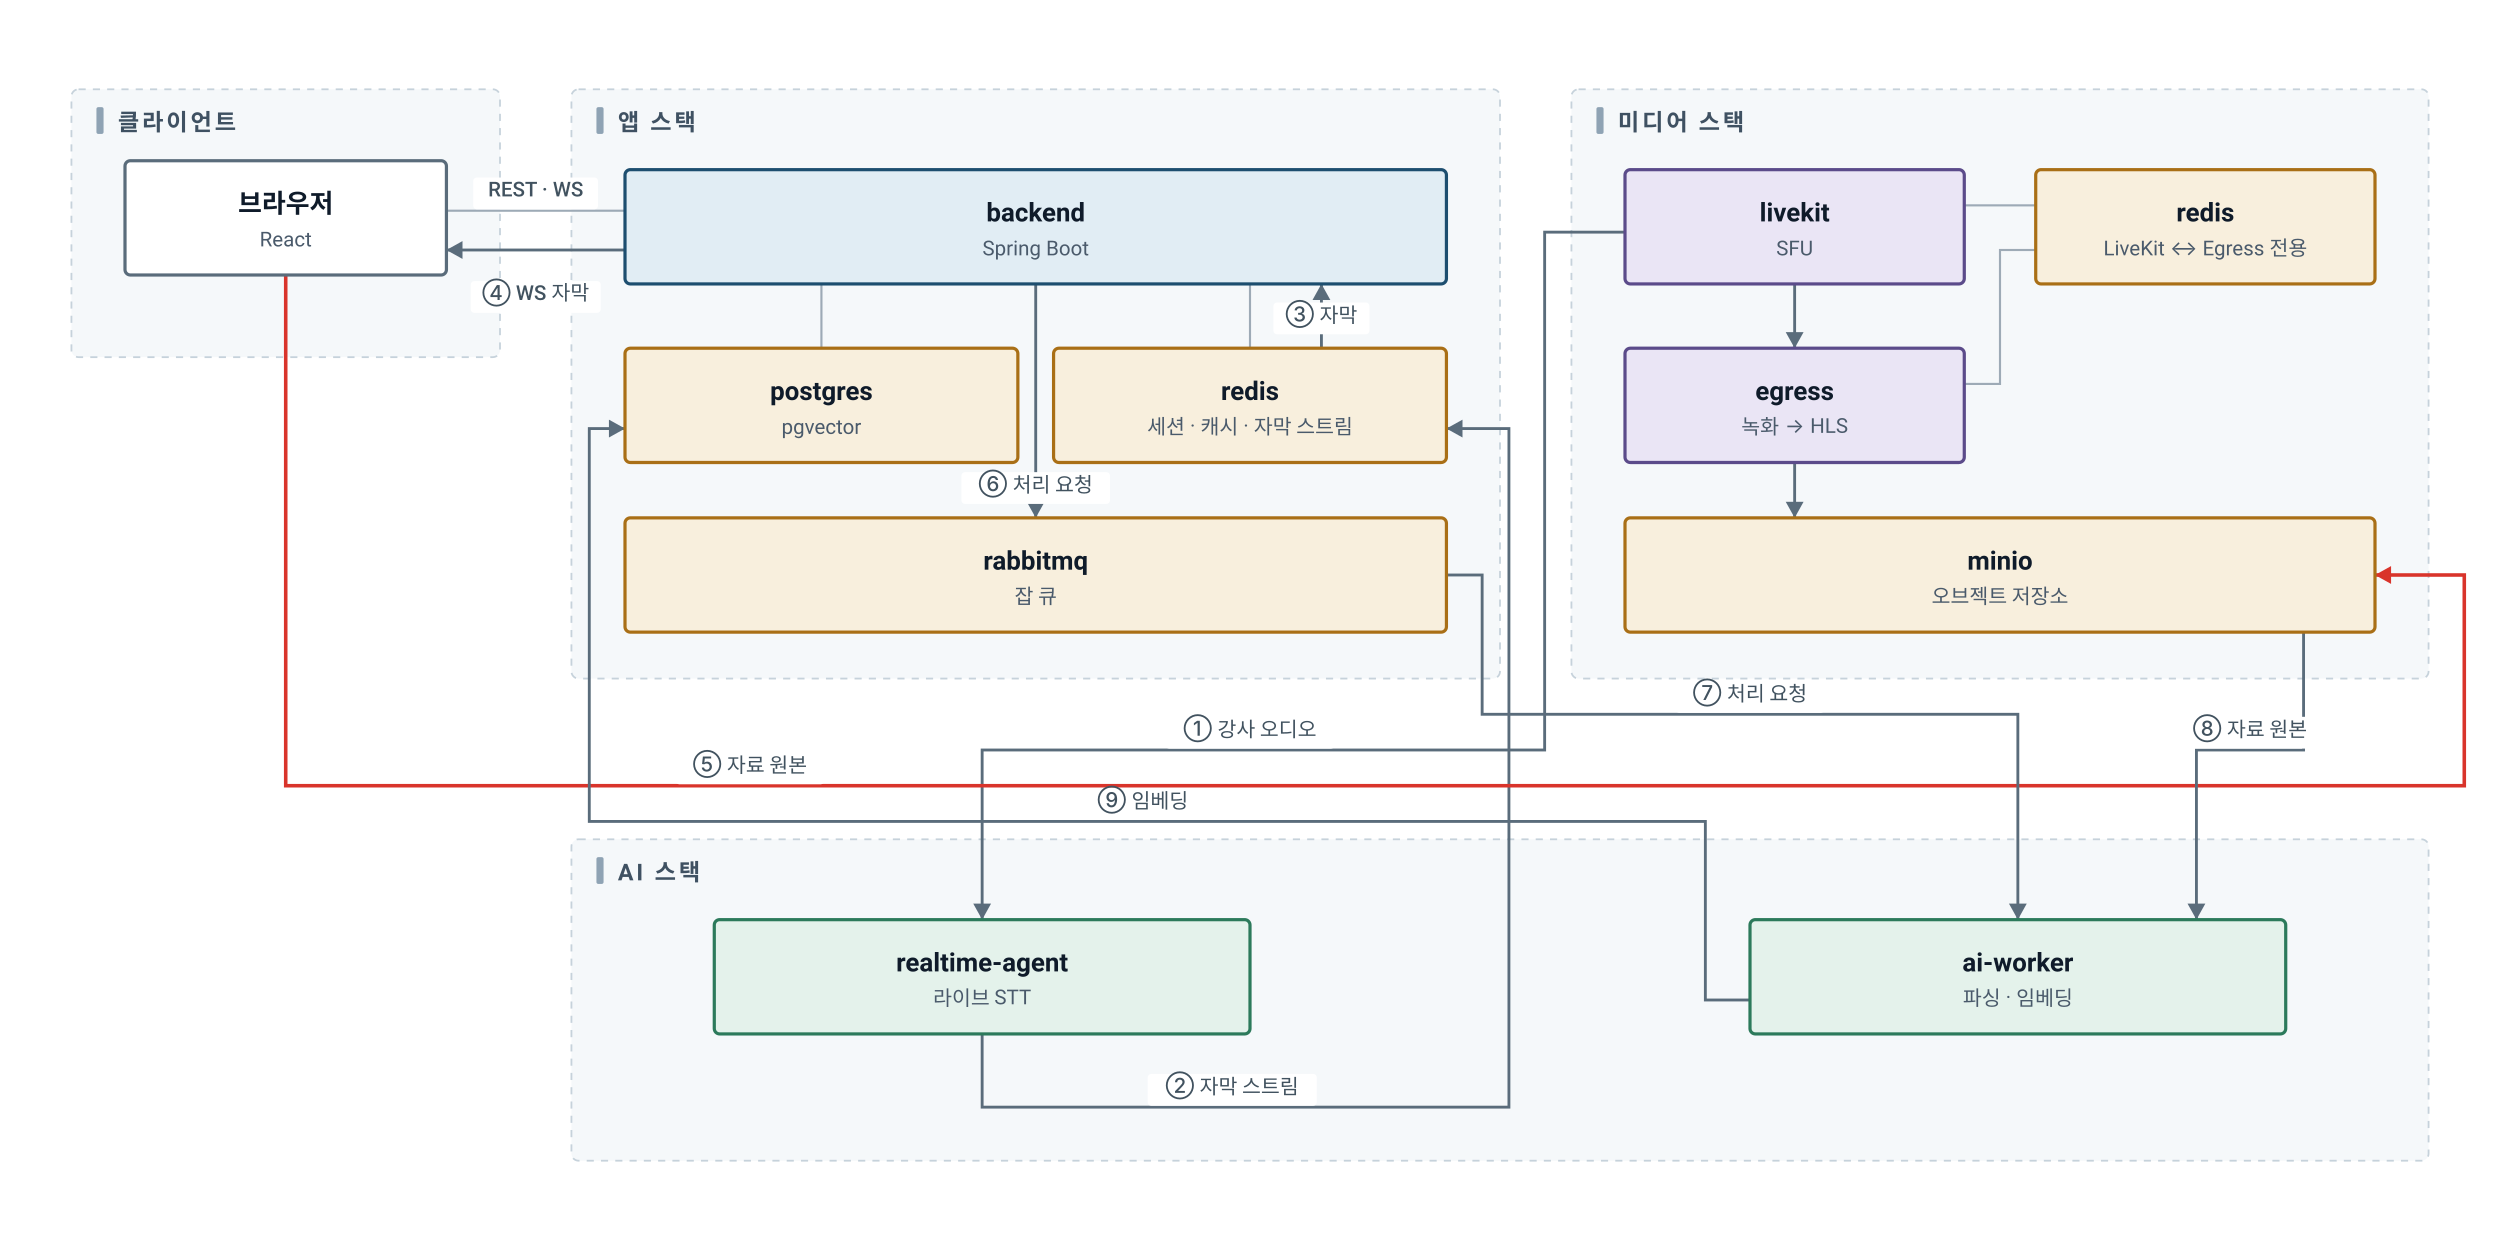
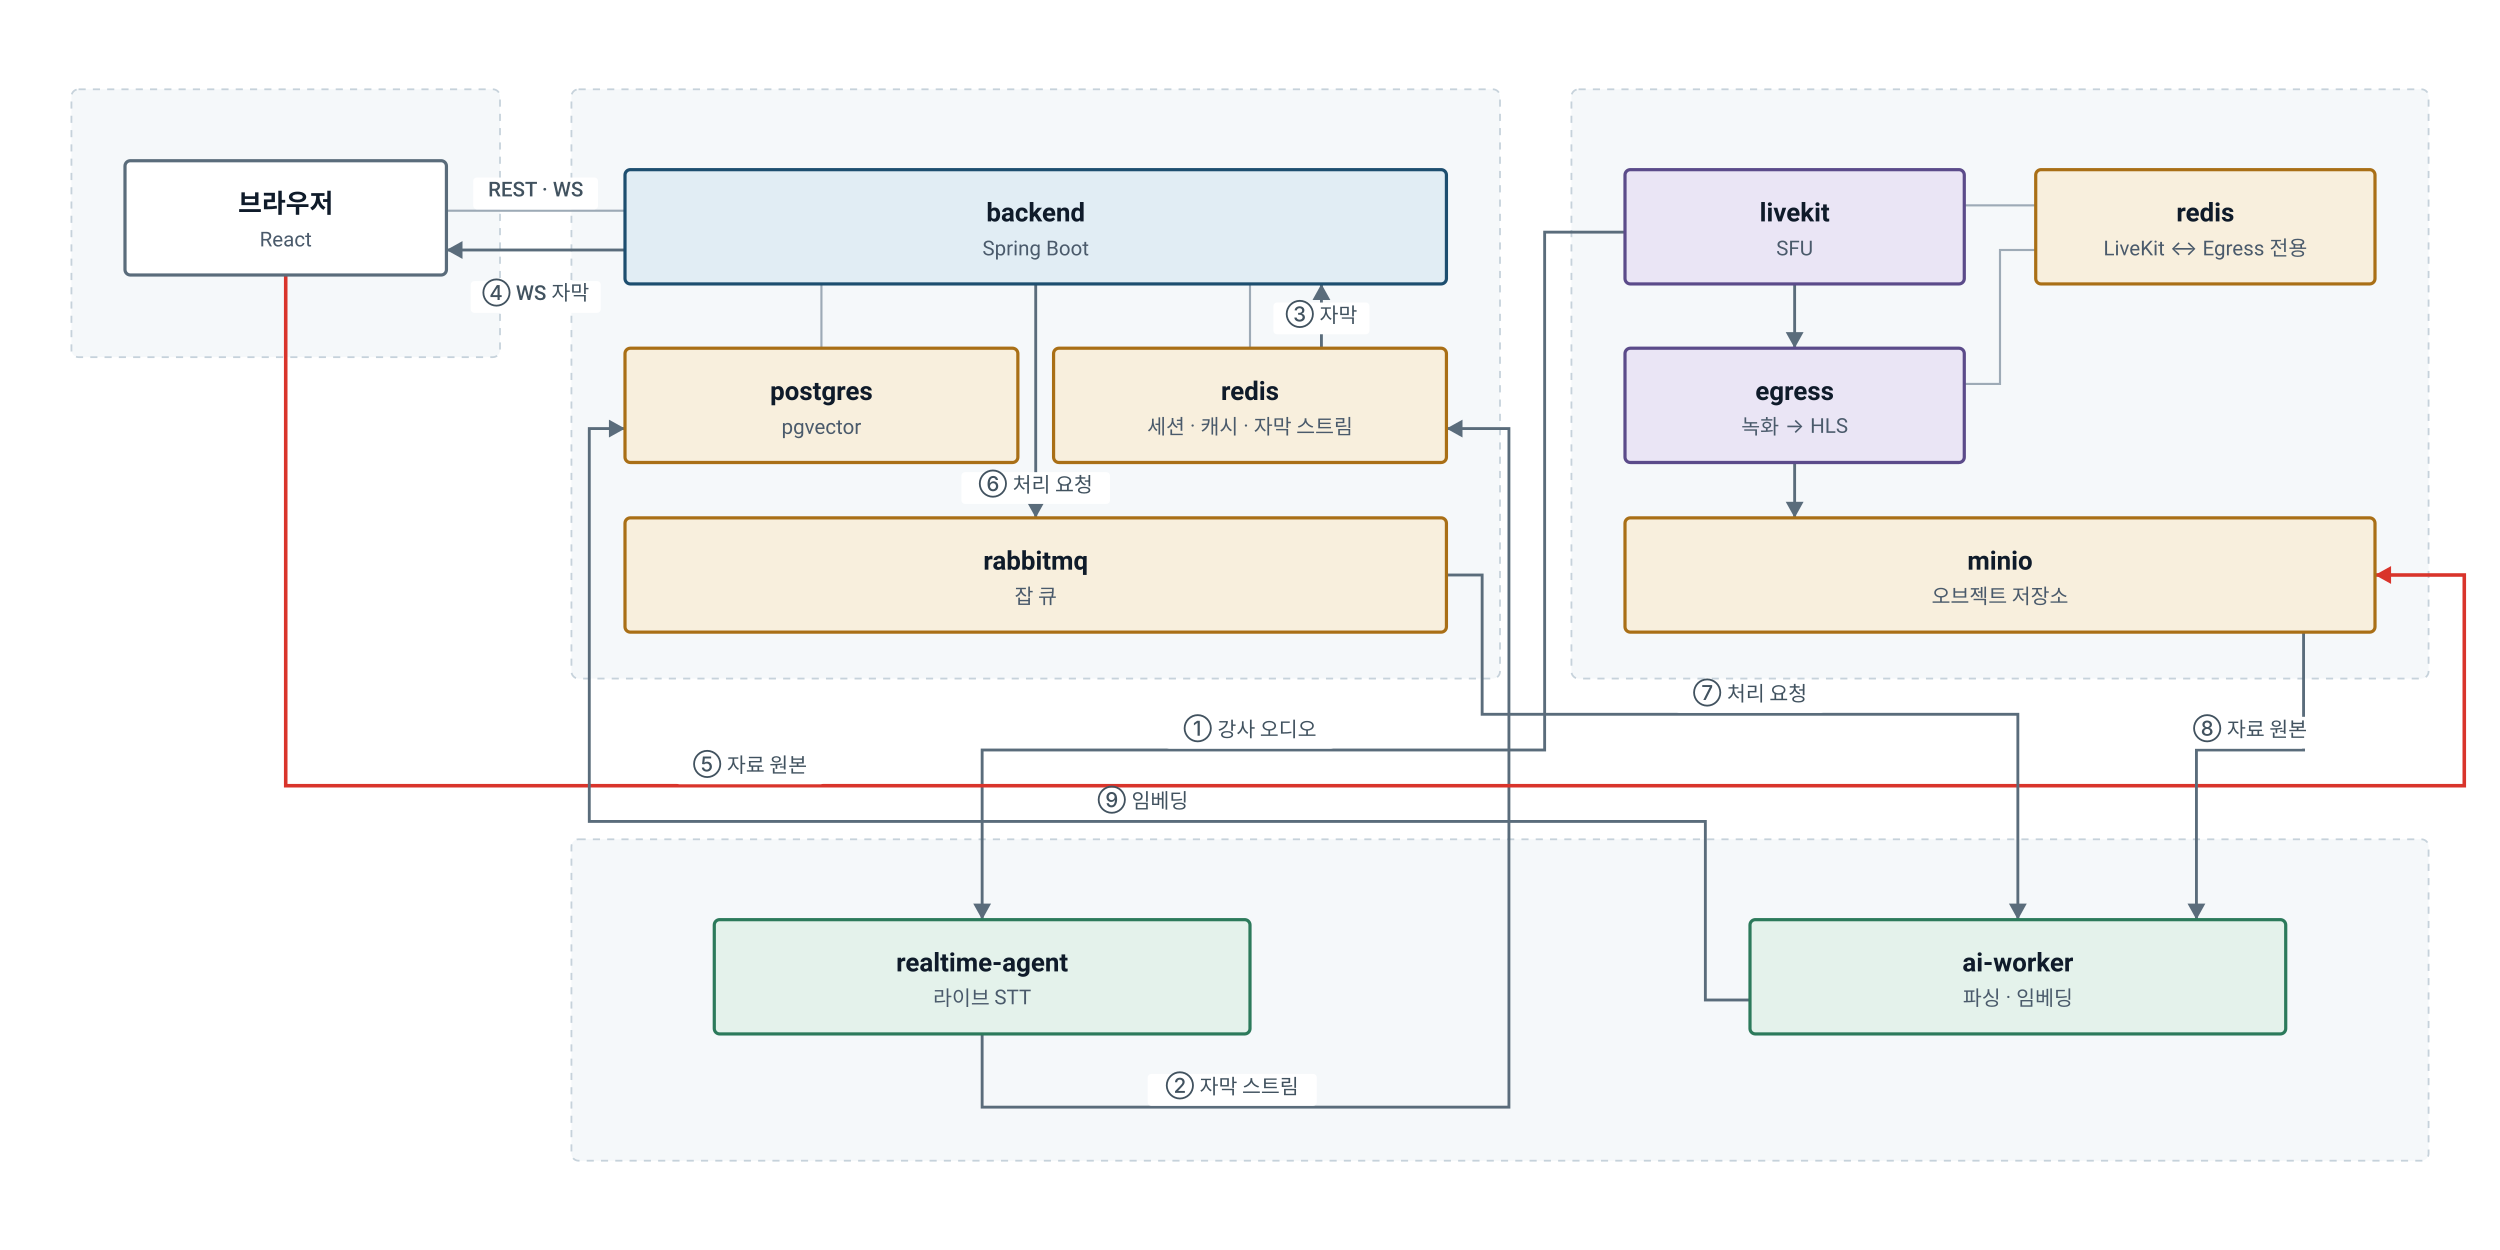
<svg xmlns="http://www.w3.org/2000/svg" viewBox="0 0 1400 700" width="1400" height="700" role="img">
  <style>text{font-family:system-ui,-apple-system,"Segoe UI",Roboto,"Malgun Gothic","Apple SD Gothic Neo","Noto Sans KR",sans-serif}</style>
  <rect width="100%" height="100%" fill="#FFFFFF" />
  <rect x="40" y="50" width="240" height="150" rx="4" fill="#F5F8FA" stroke="#C6D2DB" stroke-width="1" stroke-dasharray="4 4" />
-   <rect x="54" y="60" width="4" height="15" rx="1" fill="#8FA3B4" />
-   <text x="66" y="73" font-size="13" font-weight="700" fill="#3F5162" letter-spacing="1.6">클라이언트</text>
  <rect x="320" y="50" width="520" height="330" rx="4" fill="#F5F8FA" stroke="#C6D2DB" stroke-width="1" stroke-dasharray="4 4" />
-   <rect x="334" y="60" width="4" height="15" rx="1" fill="#8FA3B4" />
-   <text x="346" y="73" font-size="13" font-weight="700" fill="#3F5162" letter-spacing="1.6">앱 스택</text>
  <rect x="880" y="50" width="480" height="330" rx="4" fill="#F5F8FA" stroke="#C6D2DB" stroke-width="1" stroke-dasharray="4 4" />
-   <rect x="894" y="60" width="4" height="15" rx="1" fill="#8FA3B4" />
-   <text x="906" y="73" font-size="13" font-weight="700" fill="#3F5162" letter-spacing="1.6">미디어 스택</text>
  <rect x="320" y="470" width="1040" height="180" rx="4" fill="#F5F8FA" stroke="#C6D2DB" stroke-width="1" stroke-dasharray="4 4" />
-   <rect x="334" y="480" width="4" height="15" rx="1" fill="#8FA3B4" />
-   <text x="346" y="493" font-size="13" font-weight="700" fill="#3F5162" letter-spacing="1.6">AI 스택</text>
  <path d="M250,118 H350" fill="none" stroke="#9DAAB6" stroke-width="1.2" />
  <path d="M460,159 V195" fill="none" stroke="#9DAAB6" stroke-width="1.2" />
  <path d="M700,159 V195" fill="none" stroke="#9DAAB6" stroke-width="1.2" />
  <path d="M1100,115 H1140" fill="none" stroke="#9DAAB6" stroke-width="1.2" />
  <path d="M1100,215 H1120 V140 H1140" fill="none" stroke="#9DAAB6" stroke-width="1.2" />
  <path d="M1005,159 V195" fill="none" stroke="#5A6C7B" stroke-width="1.6" />
  <path d="M1005,195 l-5,-9 l10,0 z" fill="#5A6C7B" />
  <path d="M1005,259 V290" fill="none" stroke="#5A6C7B" stroke-width="1.6" />
  <path d="M1005,290 l-5,-9 l10,0 z" fill="#5A6C7B" />
  <path d="M910,130 H865 V420 H550 V515" fill="none" stroke="#5A6C7B" stroke-width="1.6" />
  <path d="M550,515 l-5,-9 l10,0 z" fill="#5A6C7B" />
  <path d="M550,579 V620 H845 V240 H810" fill="none" stroke="#5A6C7B" stroke-width="1.6" />
  <path d="M810,240 l9,-5 l0,10 z" fill="#5A6C7B" />
  <path d="M740,195 V159" fill="none" stroke="#5A6C7B" stroke-width="1.6" />
  <path d="M740,159 l-5,9 l10,0 z" fill="#5A6C7B" />
  <path d="M350,140 H250" fill="none" stroke="#5A6C7B" stroke-width="1.6" />
  <path d="M250,140 l9,-5 l0,10 z" fill="#5A6C7B" />
  <path d="M160,154 V440 H1380 V322 H1330" fill="none" stroke="#D9342B" stroke-width="2" />
  <path d="M1330,322 l9,-5 l0,10 z" fill="#D9342B" />
  <path d="M580,159 V290" fill="none" stroke="#5A6C7B" stroke-width="1.6" />
  <path d="M580,290 l-5,-9 l10,0 z" fill="#5A6C7B" />
  <path d="M810,322 H830 V400 H1130 V515" fill="none" stroke="#5A6C7B" stroke-width="1.6" />
  <path d="M1130,515 l-5,-9 l10,0 z" fill="#5A6C7B" />
  <path d="M1290,354 V420 H1230 V515" fill="none" stroke="#5A6C7B" stroke-width="1.6" />
  <path d="M1230,515 l-5,-9 l10,0 z" fill="#5A6C7B" />
  <path d="M980,560 H955 V460 H330 V240 H350" fill="none" stroke="#5A6C7B" stroke-width="1.6" />
  <path d="M350,240 l-9,-5 l0,10 z" fill="#5A6C7B" />
  <rect x="265.0" y="99.4" width="69.9" height="17.8" fill="#FFFFFF" rx="2" />
  <text x="300" y="110" text-anchor="middle" font-size="11.5" fill="#41525F" font-weight="500">REST · WS</text>
  <rect x="652.7" y="401.4" width="94.7" height="17.8" fill="#FFFFFF" rx="2" />
  <text x="700" y="412" text-anchor="middle" font-size="11.5" fill="#41525F" font-weight="500">① 강사 오디오</text>
  <rect x="642.7" y="601.4" width="94.7" height="17.8" fill="#FFFFFF" rx="2" />
  <text x="690" y="612" text-anchor="middle" font-size="11.5" fill="#41525F" font-weight="500">② 자막 스트림</text>
  <rect x="713.1" y="169.4" width="53.8" height="17.8" fill="#FFFFFF" rx="2" />
  <text x="740" y="180" text-anchor="middle" font-size="11.5" fill="#41525F" font-weight="500">③ 자막</text>
  <rect x="263.6" y="157.4" width="72.8" height="17.8" fill="#FFFFFF" rx="2" />
  <text x="300" y="168" text-anchor="middle" font-size="11.5" fill="#41525F" font-weight="500">④ WS 자막</text>
  <rect x="378.4" y="421.4" width="83.2" height="17.8" fill="#FFFFFF" rx="2" />
  <text x="420" y="432" text-anchor="middle" font-size="11.5" fill="#41525F" font-weight="500">⑤ 자료 원본</text>
  <rect x="538.4" y="264.4" width="83.2" height="17.8" fill="#FFFFFF" rx="2" />
  <text x="580" y="275" text-anchor="middle" font-size="11.5" fill="#41525F" font-weight="500">⑥ 처리 요청</text>
  <rect x="938.4" y="381.4" width="83.2" height="17.8" fill="#FFFFFF" rx="2" />
  <text x="980" y="392" text-anchor="middle" font-size="11.5" fill="#41525F" font-weight="500">⑦ 처리 요청</text>
  <rect x="1218.4" y="401.4" width="83.2" height="17.8" fill="#FFFFFF" rx="2" />
  <text x="1260" y="412" text-anchor="middle" font-size="11.5" fill="#41525F" font-weight="500">⑧ 자료 원본</text>
  <rect x="607.3" y="441.4" width="65.3" height="17.8" fill="#FFFFFF" rx="2" />
  <text x="640" y="452" text-anchor="middle" font-size="11.5" fill="#41525F" font-weight="500">⑨ 임베딩</text>
  <rect x="70" y="90" width="180" height="64" rx="3" fill="#FFFFFF" stroke="#5A6C7B" stroke-width="1.8" />
  <text x="160.0" y="119.0" text-anchor="middle" font-size="14.5" font-weight="650" fill="#0F1B2A">브라우저</text>
  <text x="160.0" y="138.0" text-anchor="middle" font-size="11.5" fill="#4A5A6B">React</text>
  <rect x="350" y="95" width="460" height="64" rx="3" fill="#E1EDF4" stroke="#1D4E6F" stroke-width="1.8" />
  <text x="580.0" y="124.0" text-anchor="middle" font-size="14.5" font-weight="650" fill="#0F1B2A">backend</text>
  <text x="580.0" y="143.0" text-anchor="middle" font-size="11.5" fill="#4A5A6B">Spring Boot</text>
  <rect x="350" y="195" width="220" height="64" rx="3" fill="#F8EFDD" stroke="#A96F16" stroke-width="1.8" />
  <text x="460.0" y="224.0" text-anchor="middle" font-size="14.5" font-weight="650" fill="#0F1B2A">postgres</text>
  <text x="460.0" y="243.0" text-anchor="middle" font-size="11.5" fill="#4A5A6B">pgvector</text>
  <rect x="590" y="195" width="220" height="64" rx="3" fill="#F8EFDD" stroke="#A96F16" stroke-width="1.8" />
  <text x="700.0" y="224.0" text-anchor="middle" font-size="14.5" font-weight="650" fill="#0F1B2A">redis</text>
  <text x="700.0" y="243.0" text-anchor="middle" font-size="11.5" fill="#4A5A6B">세션 · 캐시 · 자막 스트림</text>
  <rect x="350" y="290" width="460" height="64" rx="3" fill="#F8EFDD" stroke="#A96F16" stroke-width="1.8" />
  <text x="580.0" y="319.0" text-anchor="middle" font-size="14.5" font-weight="650" fill="#0F1B2A">rabbitmq</text>
  <text x="580.0" y="338.0" text-anchor="middle" font-size="11.5" fill="#4A5A6B">잡 큐</text>
  <rect x="910" y="95" width="190" height="64" rx="3" fill="#EAE5F5" stroke="#5B4B8A" stroke-width="1.8" />
  <text x="1005.0" y="124.0" text-anchor="middle" font-size="14.5" font-weight="650" fill="#0F1B2A">livekit</text>
  <text x="1005.0" y="143.0" text-anchor="middle" font-size="11.5" fill="#4A5A6B">SFU</text>
  <rect x="1140" y="95" width="190" height="64" rx="3" fill="#F8EFDD" stroke="#A96F16" stroke-width="1.8" />
  <text x="1235.0" y="124.0" text-anchor="middle" font-size="14.5" font-weight="650" fill="#0F1B2A">redis</text>
  <text x="1235.0" y="143.0" text-anchor="middle" font-size="11.5" fill="#4A5A6B">LiveKit ↔ Egress 전용</text>
  <rect x="910" y="195" width="190" height="64" rx="3" fill="#EAE5F5" stroke="#5B4B8A" stroke-width="1.8" />
  <text x="1005.0" y="224.0" text-anchor="middle" font-size="14.5" font-weight="650" fill="#0F1B2A">egress</text>
  <text x="1005.0" y="243.0" text-anchor="middle" font-size="11.5" fill="#4A5A6B">녹화 → HLS</text>
  <rect x="910" y="290" width="420" height="64" rx="3" fill="#F8EFDD" stroke="#A96F16" stroke-width="1.8" />
  <text x="1120.0" y="319.0" text-anchor="middle" font-size="14.5" font-weight="650" fill="#0F1B2A">minio</text>
  <text x="1120.0" y="338.0" text-anchor="middle" font-size="11.5" fill="#4A5A6B">오브젝트 저장소</text>
  <rect x="400" y="515" width="300" height="64" rx="3" fill="#E4F2EB" stroke="#2C7A5B" stroke-width="1.8" />
  <text x="550.0" y="544.0" text-anchor="middle" font-size="14.5" font-weight="650" fill="#0F1B2A">realtime-agent</text>
  <text x="550.0" y="563.0" text-anchor="middle" font-size="11.5" fill="#4A5A6B">라이브 STT</text>
  <rect x="980" y="515" width="300" height="64" rx="3" fill="#E4F2EB" stroke="#2C7A5B" stroke-width="1.8" />
  <text x="1130.0" y="544.0" text-anchor="middle" font-size="14.5" font-weight="650" fill="#0F1B2A">ai-worker</text>
  <text x="1130.0" y="563.0" text-anchor="middle" font-size="11.5" fill="#4A5A6B">파싱 · 임베딩</text>
</svg>
